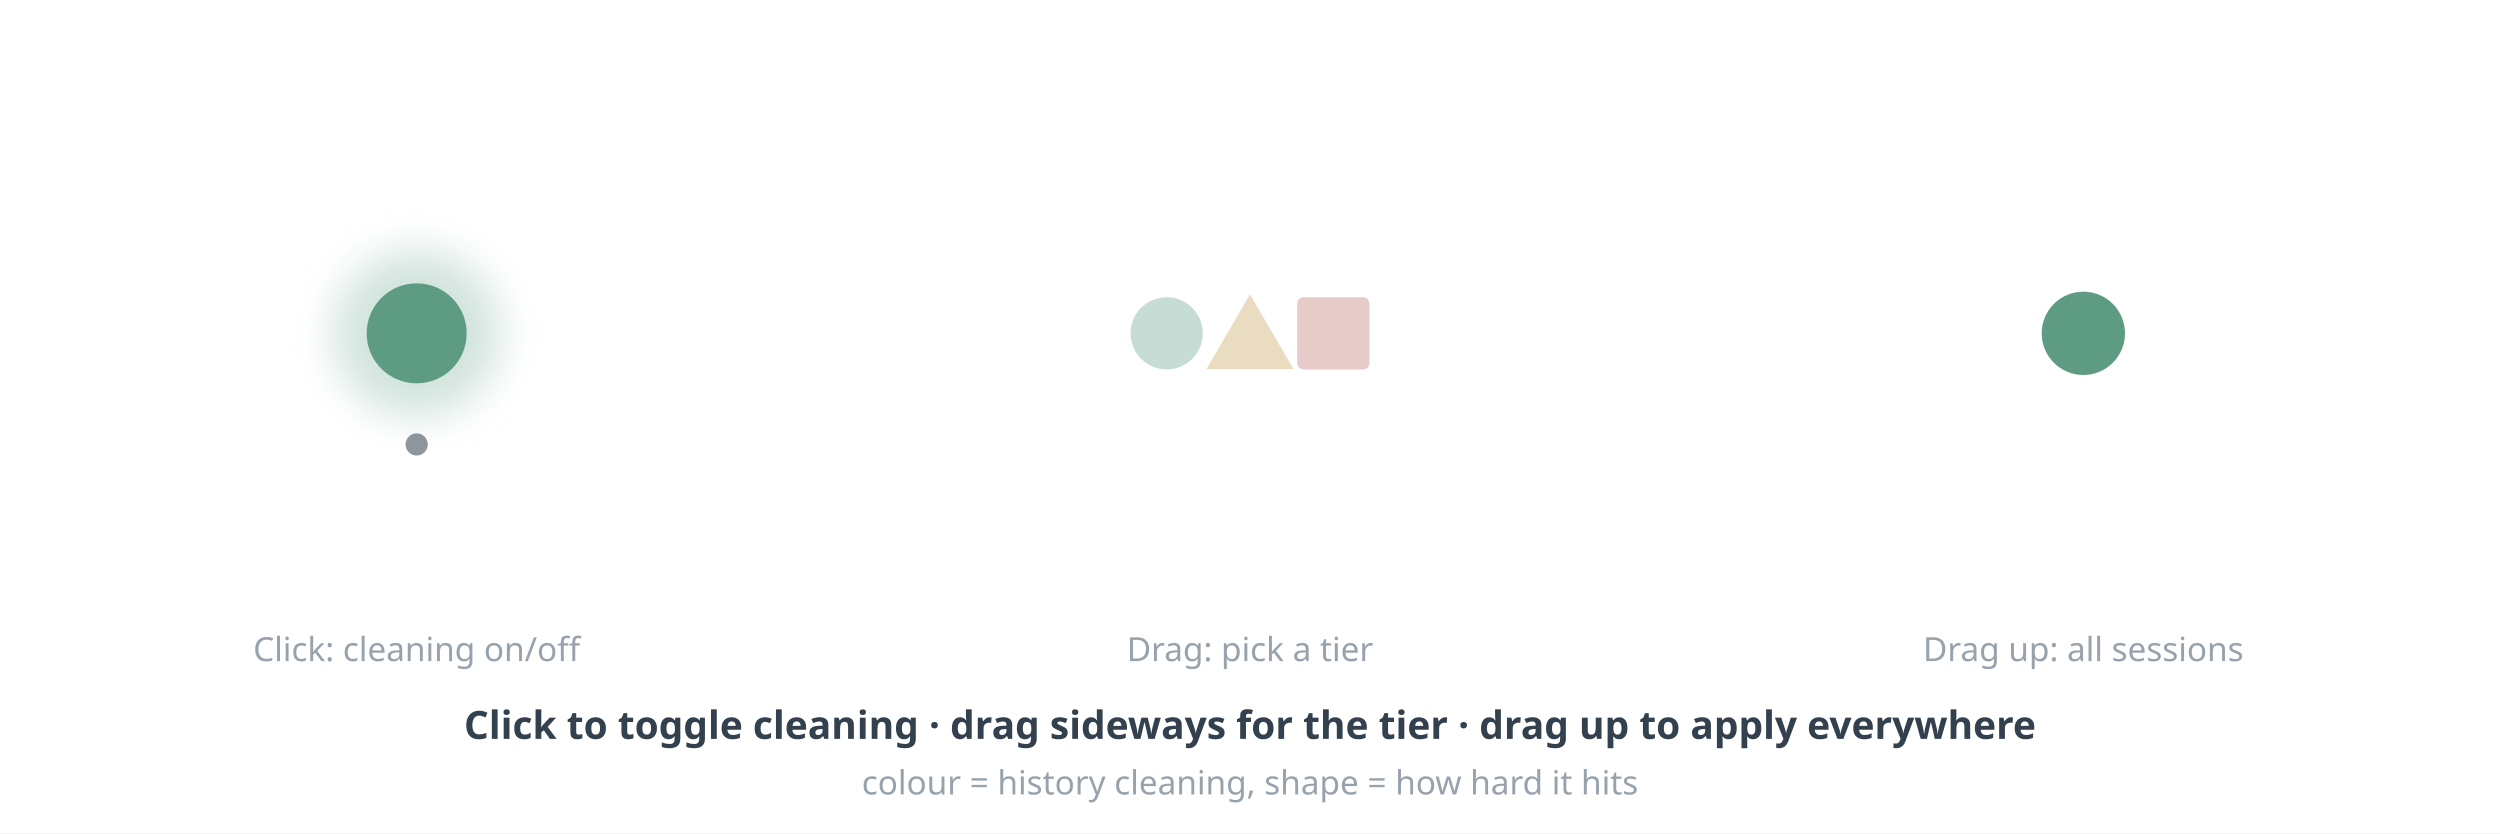
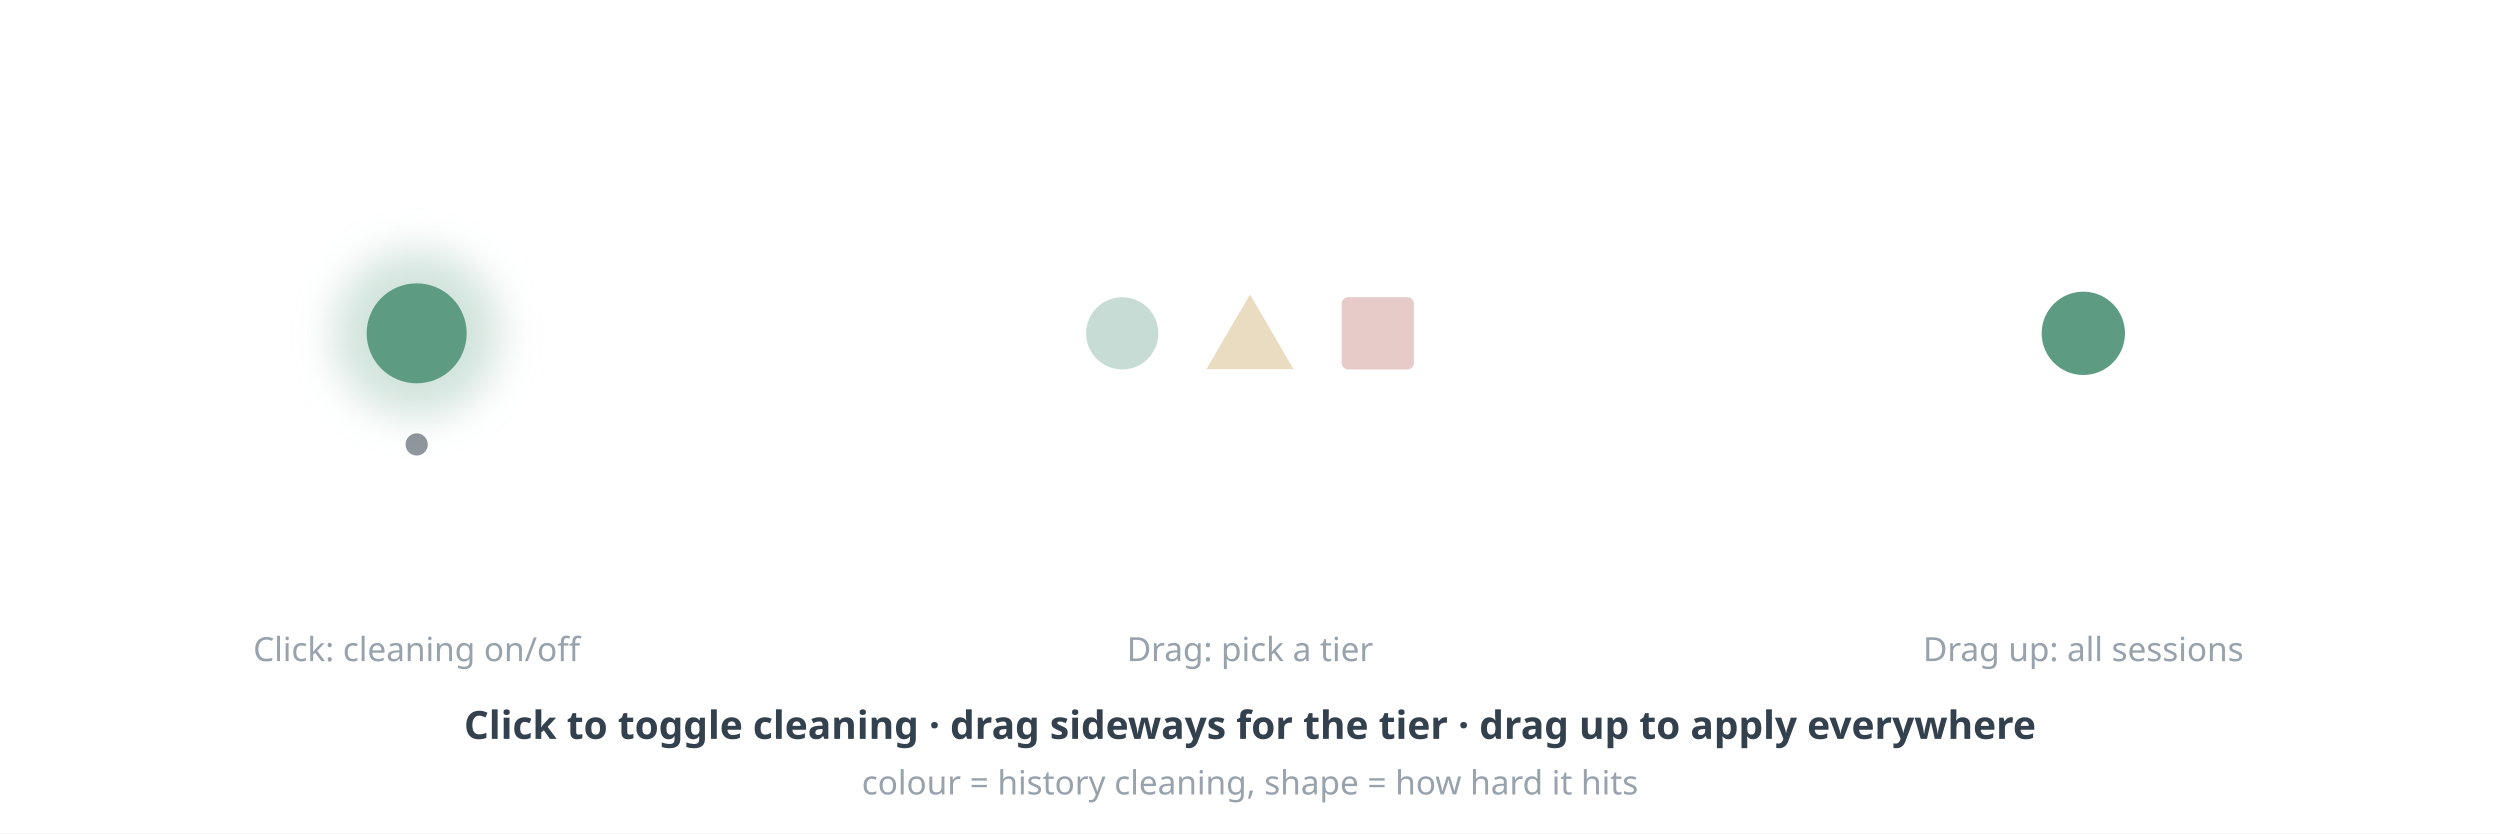
<svg xmlns="http://www.w3.org/2000/svg" viewBox="0 0 900 300" width="900" height="300" role="img" aria-label="Click to toggle cleaning · drag sideways for the tier · drag up to apply everywhere">
  <style>
    text { font-family: 'PingFang SC','Hiragino Sans GB','Microsoft YaHei','Noto Sans SC',system-ui,sans-serif; }
    .cap { font-size: 14px; font-weight: 600; fill: #33404d; }
    .sub { font-size: 12px; fill: #98a2ad; }
    .scene { font-size: 12px; fill: #98a2ad; }
    .tag { font-size: 11px; font-weight: 600; }
  </style>
  <defs>
    <filter id="b" x="-80%" y="-80%" width="260%" height="260%">
      <feGaussianBlur stdDeviation="7" />
    </filter>
  </defs>
  <rect width="900" height="300" fill="#ffffff" />
  <g>
    <circle cx="150" cy="120" r="30" fill="#5d9c83" opacity="0.28" filter="url(#b)" />
    <g opacity="1">
      <circle cx="150" cy="120" r="18" fill="#5d9c83" />
      <animate attributeName="opacity" values="1;1;0;0;1;1" keyTimes="0;0.18;0.22;0.45;0.5;1" dur="9s" repeatCount="indefinite" />
    </g>
    <g opacity="0">
      <circle cx="150" cy="120" r="18" fill="#9aa3ad" />
      <animate attributeName="opacity" values="0;0;1;1;0;0" keyTimes="0;0.18;0.22;0.45;0.5;1" dur="9s" repeatCount="indefinite" />
    </g>
+     <circle cx="150" cy="120" fill="none" stroke="#5d9c83" stroke-width="1.6" r="18" opacity="0">
+       <animate attributeName="r" values="18;18;44;44" keyTimes="0;0.14;0.32;1" dur="9s" repeatCount="indefinite" />
+       <animate attributeName="opacity" values="0;0.5;0;0" keyTimes="0;0.14;0.32;1" dur="9s" repeatCount="indefinite" />
+     </circle>
+     <circle cx="150" cy="120" fill="none" stroke="#5d9c83" stroke-width="1.1" r="18" opacity="0">
+       <animate attributeName="r" values="18;18;54;54" keyTimes="0;0.17;0.38;1" dur="9s" repeatCount="indefinite" />
+       <animate attributeName="opacity" values="0;0.26;0;0" keyTimes="0;0.17;0.38;1" dur="9s" repeatCount="indefinite" />
+     </circle>
    <circle cx="150" cy="160" r="4" fill="#33404d" opacity="0.55">
      <animate attributeName="opacity" values="0;0.55;0;0;0.55;0" keyTimes="0;0.12;0.18;0.5;0.56;0.62" dur="9s" repeatCount="indefinite" />
    </circle>
  </g>
  <g opacity="0.35">
-     <circle cx="420" cy="120" r="13" fill="#5d9c83" />
+     <circle cx="404" cy="120" r="13" fill="#5d9c83" />
    <animate attributeName="opacity" values="1;1;0.35;0.35;1" keyTimes="0;0.30;0.34;0.96;1" dur="9s" repeatCount="indefinite" />
  </g>
  <g opacity="0.35">
    <path d="M450 106 L465.68 132.88 L434.32 132.88 Z" fill="#c19a4b" />
    <animate attributeName="opacity" values="0.35;0.35;1;1;0.35;0.35;1" keyTimes="0;0.30;0.34;0.62;0.66;0.96;1" dur="9s" repeatCount="indefinite" />
  </g>
  <g opacity="0.35">
-     <rect x="467" y="107" width="26" height="26" rx="2.34" fill="#b76a63" />
+     <rect x="483" y="107" width="26" height="26" rx="2.34" fill="#b76a63" />
    <animate attributeName="opacity" values="0.35;0.35;1;1;0.35" keyTimes="0;0.62;0.66;0.96;1" dur="9s" repeatCount="indefinite" />
  </g>
  <g>
-     <animateTransform attributeName="transform" type="translate" values="0 0;0 0;0 -26;0 -26;0 0;0 0" keyTimes="0;0.55;0.68;0.90;0.97;1" dur="9s" repeatCount="indefinite" />
+     <animateTransform attributeName="transform" type="translate" values="0 0;0 0;0 -26;0 -26;0 0;0 0" keyTimes="0;0.55;0.68;0.90;0.97;1" calcMode="spline" keySplines="0 0 1 1;0 0 1 1;0.2 0.9 0.25 1;0 0 1 1;0.3 0.7 0.5 1.15" dur="9s" repeatCount="indefinite" />
    <circle cx="750" cy="120" r="15" fill="#5d9c83" />
  </g>
  <g opacity="0">
    <animate attributeName="opacity" values="0;0;1;1;0;0" keyTimes="0;0.66;0.74;0.92;0.97;1" dur="9s" repeatCount="indefinite" />
    <rect x="708" y="150" width="84" height="21" rx="10.5" fill="#f3f1ff" stroke="#ddd6fe" />
    <text x="750" y="165" text-anchor="middle" class="tag" fill="#7c5cf0">all sessions</text>
  </g>
  <text x="150" y="238" text-anchor="middle" class="scene">Click: cleaning on/off</text>
  <text x="450" y="238" text-anchor="middle" class="scene">Drag: pick a tier</text>
  <text x="750" y="238" text-anchor="middle" class="scene">Drag up: all sessions</text>
  <text x="450" y="266" text-anchor="middle" class="cap">Click to toggle cleaning · drag sideways for the tier · drag up to apply everywhere</text>
  <text x="450" y="286" text-anchor="middle" class="sub">colour = history cleaning, shape = how hard it hits</text>
</svg>
